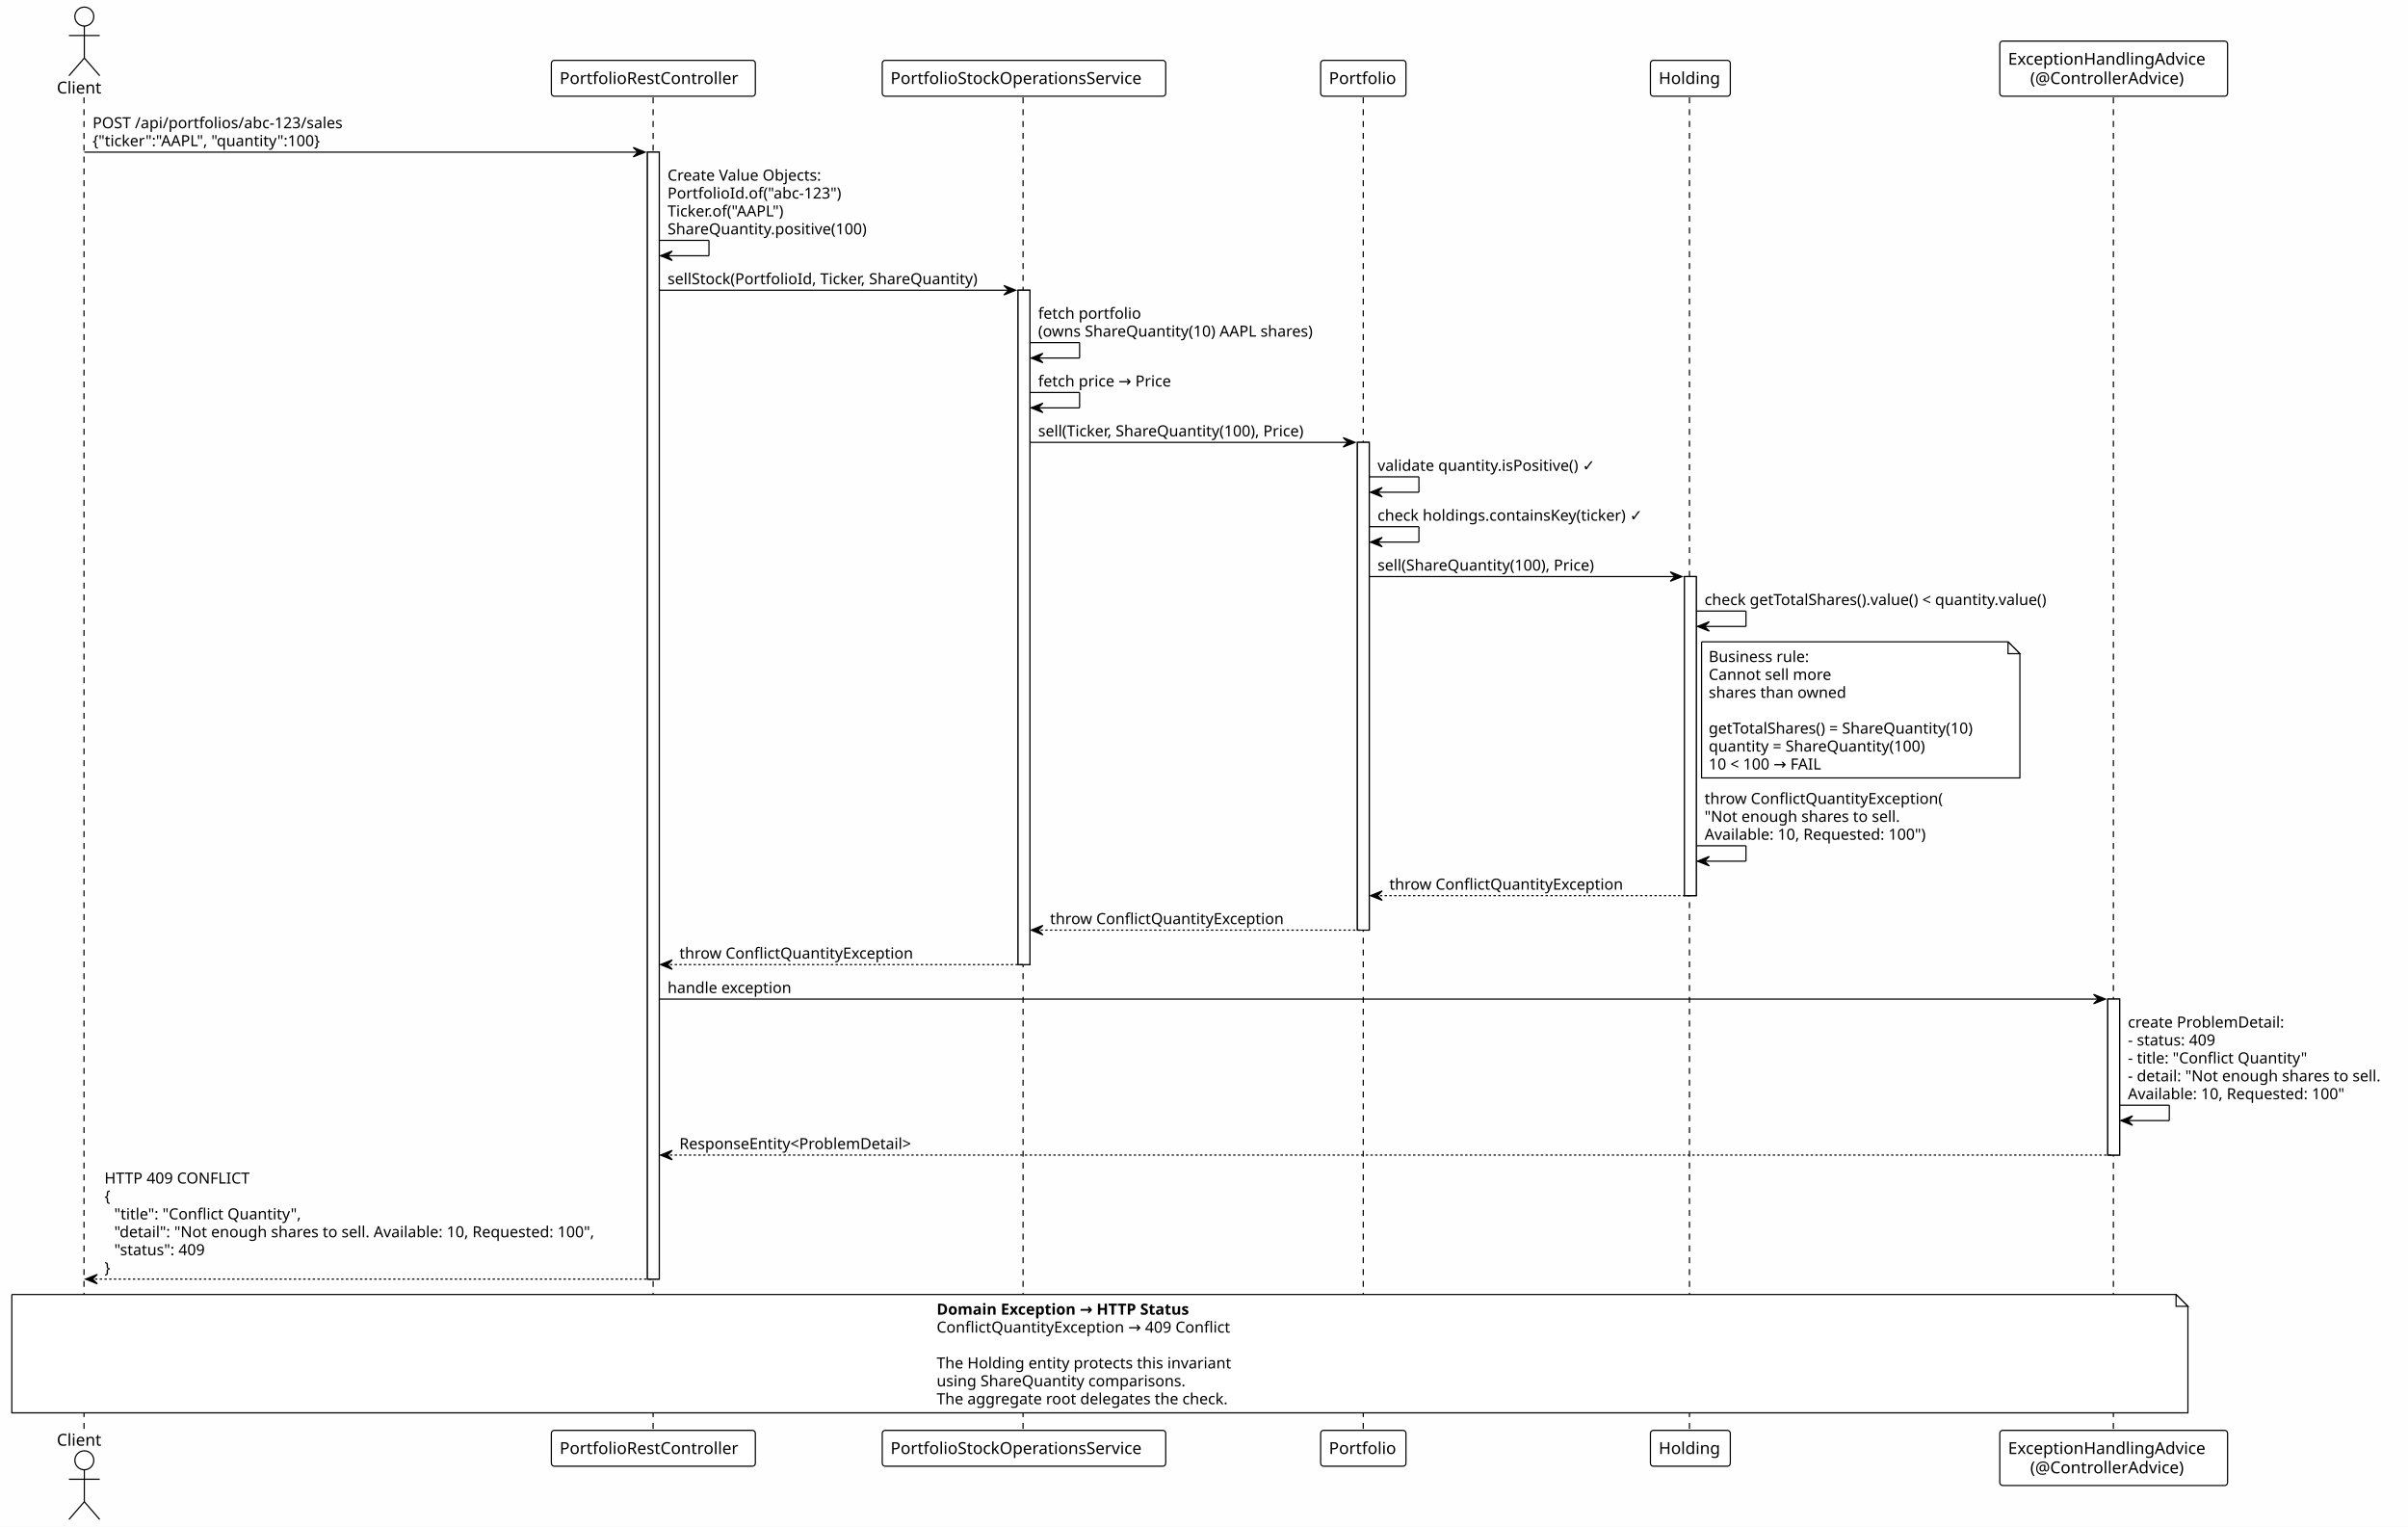
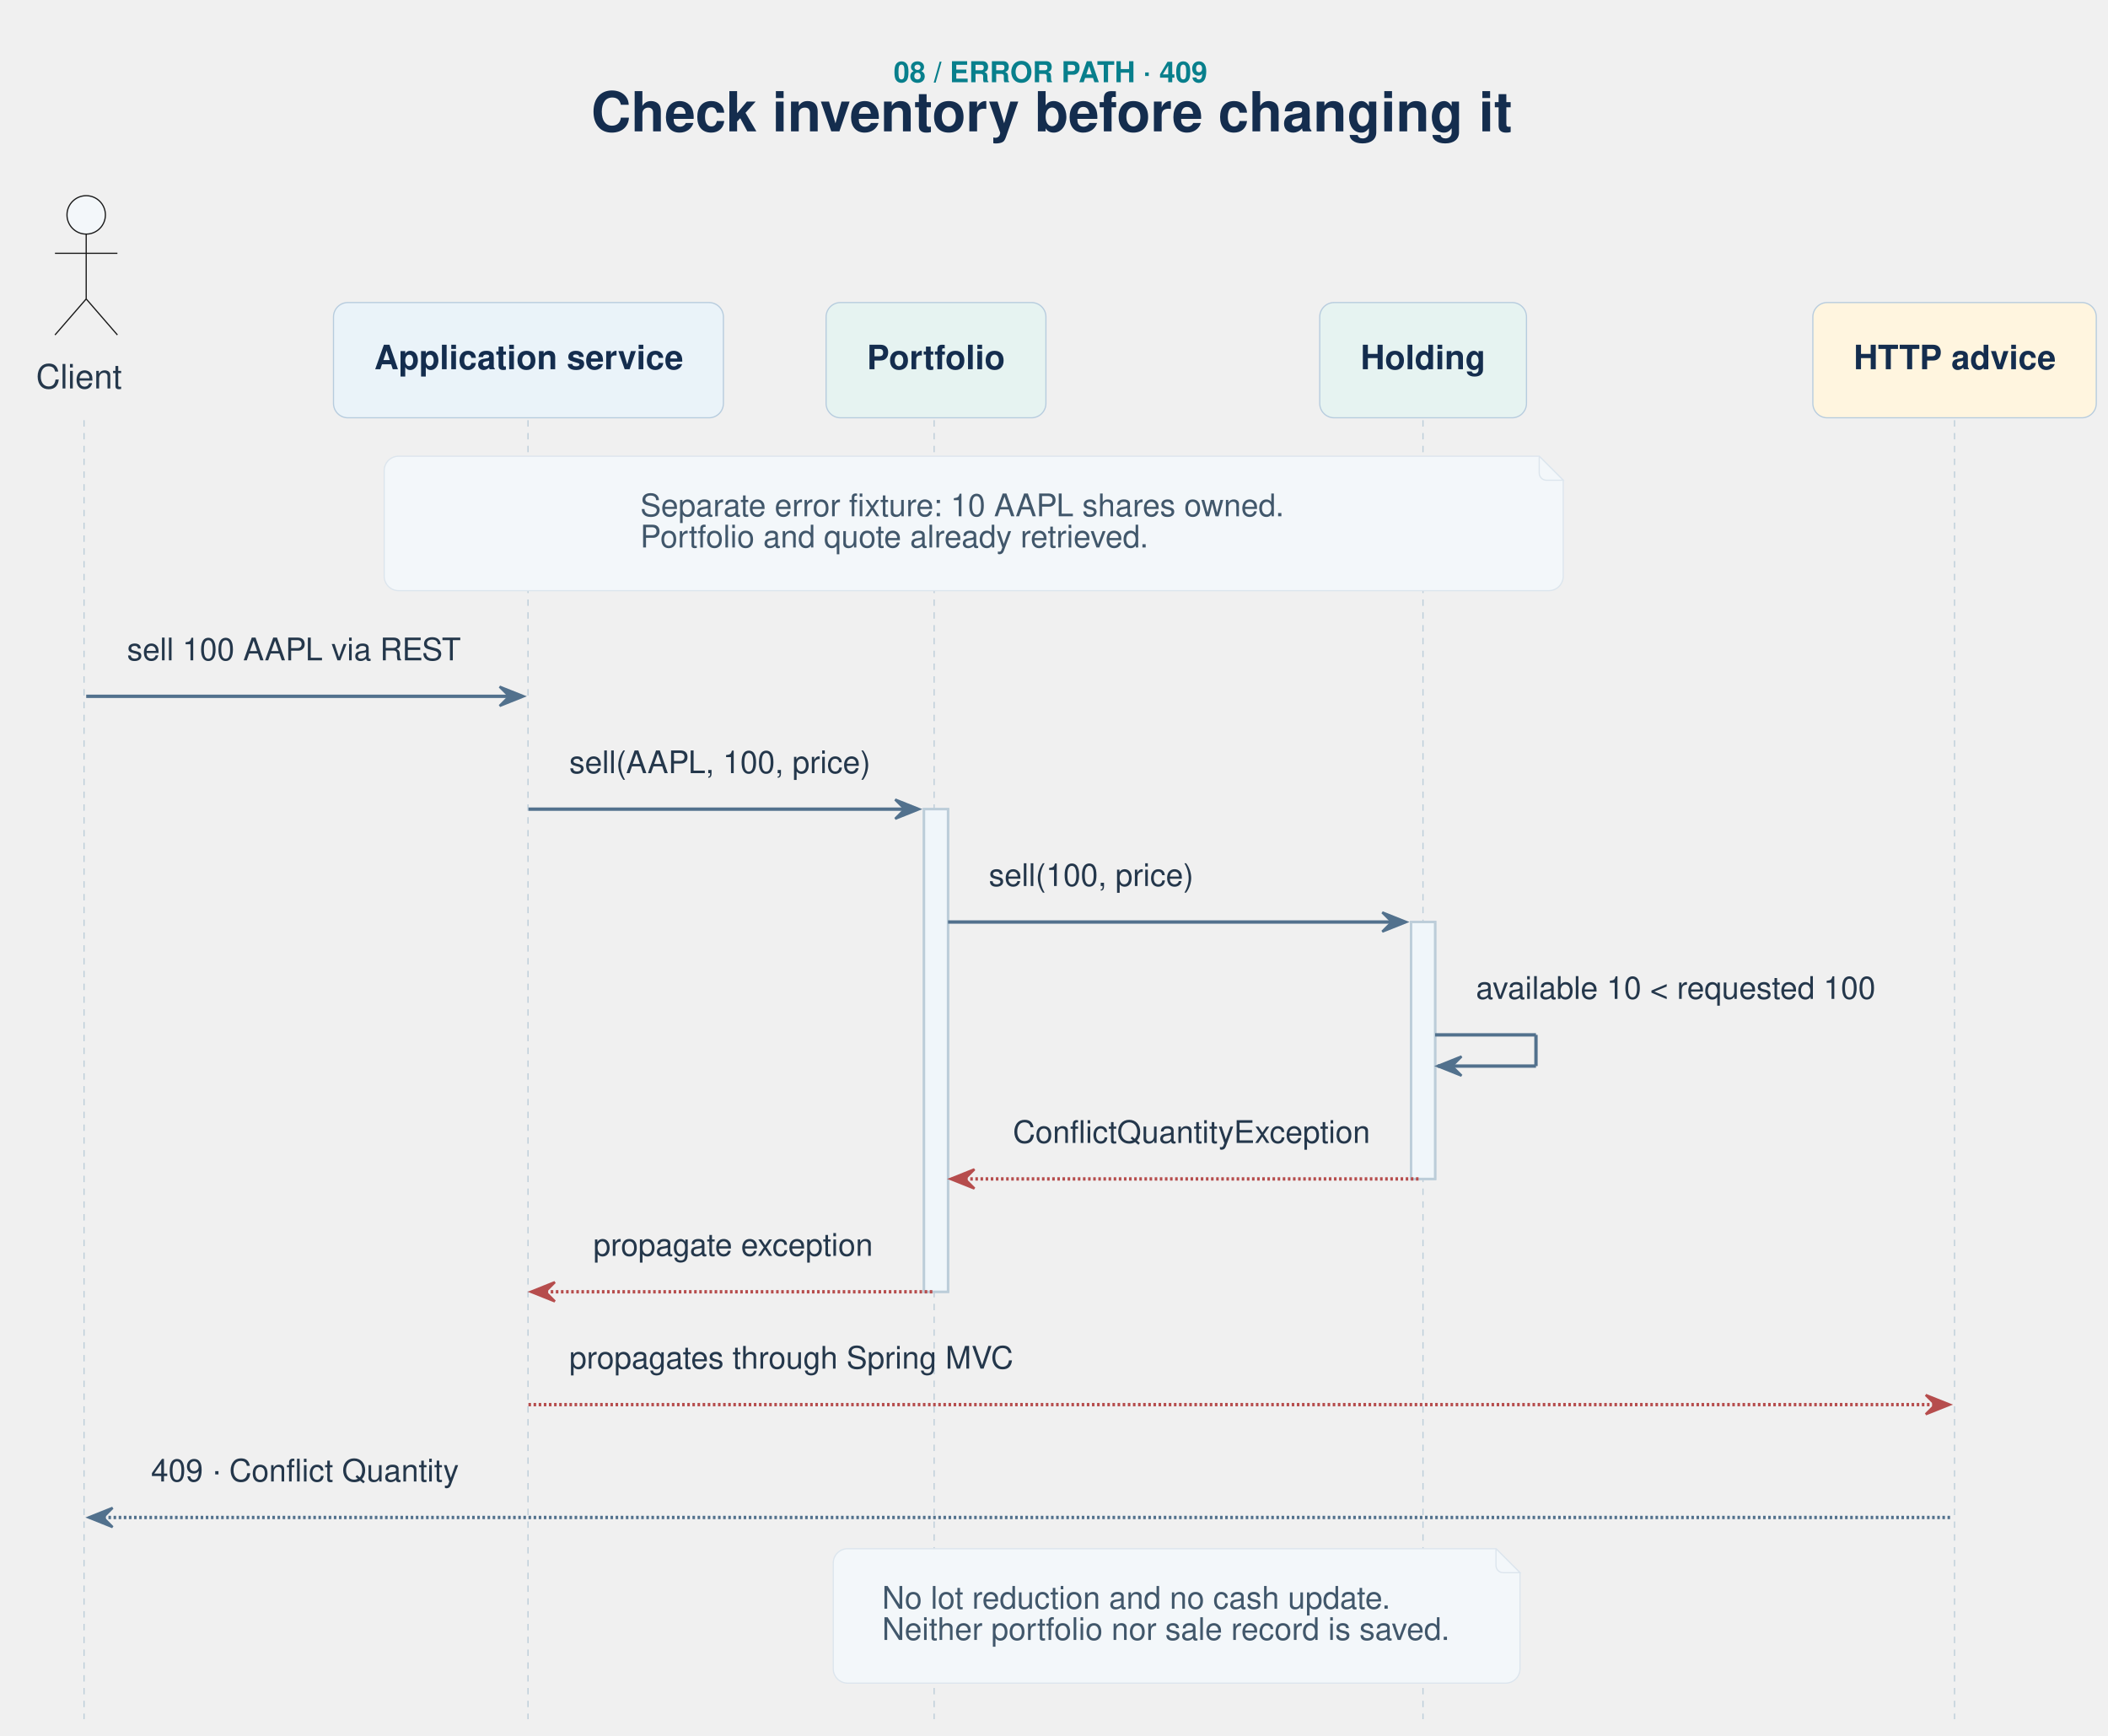
- <svg xmlns="http://www.w3.org/2000/svg" contentStyleType="text/css" data-diagram-type="SEQUENCE" height="1290px" preserveAspectRatio="none" style="width:2035px;height:1290px;background:#FEFEFE;" version="1.1" viewBox="0 0 2035 1290" width="2035px" zoomAndPan="magnify">
+ <svg xmlns="http://www.w3.org/2000/svg" contentStyleType="text/css" data-diagram-type="SEQUENCE" height="1355.625px" preserveAspectRatio="none" style="width:1646px;height:1355px;background:#FFFFFF;" version="1.1" viewBox="0 0 1646 1355" width="1646.25px" zoomAndPan="magnify">
  <defs />
  <g>
-     <rect fill="#FEFEFE" height="1290" style="stroke:none;stroke-width:1;" width="2035" x="0" y="0" />
+     <text fill="#087F8C" font-family="Helvetica" font-size="22.5" font-weight="bold" lengthAdjust="spacing" textLength="248.829" x="697.758" y="64.2">08 / ERROR PATH · 409</text>
+     <text fill="#142D4E" font-family="Helvetica" font-size="43.125" font-weight="bold" lengthAdjust="spacing" textLength="721.27" x="461.538" y="102.582">Check inventory before changing it</text>
    <g>
-       <rect fill="#FFFFFF" height="952.18" style="stroke:#000000;stroke-width:1;" width="10" x="547.148" y="128.562" />
+       <rect fill="#F0F6FA" height="376.875" style="stroke:#BCCDD9;stroke-width:1.875;" width="18.75" x="721.488" y="631.875" />
    </g>
    <g>
-       <rect fill="#FFFFFF" height="569.789" style="stroke:#000000;stroke-width:1;" width="10" x="860.371" y="245.227" />
+       <rect fill="#F0F6FA" height="200.625" style="stroke:#BCCDD9;stroke-width:1.875;" width="18.75" x="1101.836" y="720" />
    </g>
    <g>
-       <rect fill="#FFFFFF" height="412.125" style="stroke:#000000;stroke-width:1;" width="10" x="1147.135" y="373.758" />
+       <rect fill="#000000" fill-opacity="0" height="1014.375" width="15" x="59.806" y="328.125" />
+       <line style="stroke:#BCCDD9;stroke-width:0.938;stroke-dasharray:5.0,5.0;" x1="65.625" x2="65.625" y1="328.125" y2="1342.5" />
    </g>
    <g>
-       <rect fill="#FFFFFF" height="269.594" style="stroke:#000000;stroke-width:1;" width="10" x="1423.533" y="487.156" />
+       <rect fill="#000000" fill-opacity="0" height="1014.375" width="15" x="405.135" y="328.125" />
+       <line style="stroke:#BCCDD9;stroke-width:0.938;stroke-dasharray:5.0,5.0;" x1="412.279" x2="412.279" y1="328.125" y2="1342.5" />
    </g>
    <g>
-       <rect fill="#FFFFFF" height="131.797" style="stroke:#000000;stroke-width:1;" width="10" x="1781.282" y="844.148" />
-     </g>
-     <g class="participant-lifeline" data-entity-uid="part1" data-qualified-name="Client" id="part1-lifeline">
-       <g>
-         <rect fill="#000000" fill-opacity="0" height="1127.242" width="8" x="67.265" y="82.297" />
-         <line style="stroke:#000000;stroke-width:1;stroke-dasharray:5,5;" x1="71" x2="71" y1="82.297" y2="1209.539" />
-       </g>
-     </g>
-     <g class="participant-lifeline" data-entity-uid="part2" data-qualified-name="Controller" id="part2-lifeline">
-       <g>
-         <rect fill="#000000" fill-opacity="0" height="1127.242" width="8" x="548.148" y="82.297" />
-         <line style="stroke:#000000;stroke-width:1;stroke-dasharray:5,5;" x1="551.954" x2="551.954" y1="82.297" y2="1209.539" />
-       </g>
-     </g>
-     <g class="participant-lifeline" data-entity-uid="part3" data-qualified-name="Service" id="part3-lifeline">
-       <g>
-         <rect fill="#000000" fill-opacity="0" height="1127.242" width="8" x="861.371" y="82.297" />
-         <line style="stroke:#000000;stroke-width:1;stroke-dasharray:5,5;" x1="864.599" x2="864.599" y1="82.297" y2="1209.539" />
-       </g>
-     </g>
-     <g class="participant-lifeline" data-entity-uid="part4" data-qualified-name="Portfolio" id="part4-lifeline">
-       <g>
-         <rect fill="#000000" fill-opacity="0" height="1127.242" width="8" x="1148.135" y="82.297" />
-         <line style="stroke:#000000;stroke-width:1;stroke-dasharray:5,5;" x1="1152.089" x2="1152.089" y1="82.297" y2="1209.539" />
-       </g>
-     </g>
-     <g class="participant-lifeline" data-entity-uid="part5" data-qualified-name="Holding" id="part5-lifeline">
-       <g>
-         <rect fill="#000000" fill-opacity="0" height="1127.242" width="8" x="1424.533" y="82.297" />
-         <line style="stroke:#000000;stroke-width:1;stroke-dasharray:5,5;" x1="1427.773" x2="1427.773" y1="82.297" y2="1209.539" />
-       </g>
-     </g>
-     <g class="participant-lifeline" data-entity-uid="part6" data-qualified-name="Handler" id="part6-lifeline">
-       <g>
-         <rect fill="#000000" fill-opacity="0" height="1127.242" width="8" x="1782.282" y="82.297" />
-         <line style="stroke:#000000;stroke-width:1;stroke-dasharray:5,5;" x1="1786.032" x2="1786.032" y1="82.297" y2="1209.539" />
-       </g>
-     </g>
-     <g class="participant participant-head" data-entity-uid="part1" data-qualified-name="Client" id="part1-head">
-       <text fill="#000000" font-family="Verdana" font-size="14" lengthAdjust="spacing" textLength="40.53" x="48" y="78.995">Client</text>
-       <ellipse cx="71.265" cy="14" fill="#FFFFFF" rx="8" ry="8" style="stroke:#000000;stroke-width:1;" />
-       <path d="M71.265,22 L71.265,49 M58.265,30 L84.265,30 M71.265,49 L58.265,64 M71.265,49 L84.265,64" fill="none" style="stroke:#000000;stroke-width:1;" />
-     </g>
-     <g class="participant participant-tail" data-entity-uid="part1" data-qualified-name="Client" id="part1-tail">
-       <text fill="#000000" font-family="Verdana" font-size="14" lengthAdjust="spacing" textLength="40.53" x="48" y="1221.534">Client</text>
-       <ellipse cx="71.265" cy="1233.836" fill="#FFFFFF" rx="8" ry="8" style="stroke:#000000;stroke-width:1;" />
-       <path d="M71.265,1241.836 L71.265,1268.836 M58.265,1249.836 L84.265,1249.836 M71.265,1268.836 L58.265,1283.836 M71.265,1268.836 L84.265,1283.836" fill="none" style="stroke:#000000;stroke-width:1;" />
-     </g>
-     <g class="participant participant-head" data-entity-uid="part2" data-qualified-name="Controller" id="part2-head">
-       <rect fill="#FFFFFF" height="30.297" rx="2.5" ry="2.5" style="stroke:#000000;stroke-width:1;" width="172.389" x="465.954" y="51" />
-       <text fill="#000000" font-family="Verdana" font-size="14" lengthAdjust="spacing" textLength="158.389" x="472.954" y="70.995">PortfolioRestController</text>
-     </g>
-     <g class="participant participant-tail" data-entity-uid="part2" data-qualified-name="Controller" id="part2-tail">
-       <rect fill="#FFFFFF" height="30.297" rx="2.5" ry="2.5" style="stroke:#000000;stroke-width:1;" width="172.389" x="465.954" y="1208.539" />
-       <text fill="#000000" font-family="Verdana" font-size="14" lengthAdjust="spacing" textLength="158.389" x="472.954" y="1228.534">PortfolioRestController</text>
-     </g>
-     <g class="participant participant-head" data-entity-uid="part3" data-qualified-name="Service" id="part3-head">
-       <rect fill="#FFFFFF" height="30.297" rx="2.5" ry="2.5" style="stroke:#000000;stroke-width:1;" width="239.545" x="745.599" y="51" />
-       <text fill="#000000" font-family="Verdana" font-size="14" lengthAdjust="spacing" textLength="225.545" x="752.599" y="70.995">PortfolioStockOperationsService</text>
-     </g>
-     <g class="participant participant-tail" data-entity-uid="part3" data-qualified-name="Service" id="part3-tail">
-       <rect fill="#FFFFFF" height="30.297" rx="2.5" ry="2.5" style="stroke:#000000;stroke-width:1;" width="239.545" x="745.599" y="1208.539" />
-       <text fill="#000000" font-family="Verdana" font-size="14" lengthAdjust="spacing" textLength="225.545" x="752.599" y="1228.534">PortfolioStockOperationsService</text>
-     </g>
-     <g class="participant participant-head" data-entity-uid="part4" data-qualified-name="Portfolio" id="part4-head">
-       <rect fill="#FFFFFF" height="30.297" rx="2.5" ry="2.5" style="stroke:#000000;stroke-width:1;" width="72.092" x="1116.089" y="51" />
-       <text fill="#000000" font-family="Verdana" font-size="14" lengthAdjust="spacing" textLength="58.092" x="1123.089" y="70.995">Portfolio</text>
-     </g>
-     <g class="participant participant-tail" data-entity-uid="part4" data-qualified-name="Portfolio" id="part4-tail">
-       <rect fill="#FFFFFF" height="30.297" rx="2.5" ry="2.5" style="stroke:#000000;stroke-width:1;" width="72.092" x="1116.089" y="1208.539" />
-       <text fill="#000000" font-family="Verdana" font-size="14" lengthAdjust="spacing" textLength="58.092" x="1123.089" y="1228.534">Portfolio</text>
-     </g>
-     <g class="participant participant-head" data-entity-uid="part5" data-qualified-name="Holding" id="part5-head">
-       <rect fill="#FFFFFF" height="30.297" rx="2.5" ry="2.5" style="stroke:#000000;stroke-width:1;" width="67.519" x="1394.773" y="51" />
-       <text fill="#000000" font-family="Verdana" font-size="14" lengthAdjust="spacing" textLength="53.519" x="1401.773" y="70.995">Holding</text>
-     </g>
-     <g class="participant participant-tail" data-entity-uid="part5" data-qualified-name="Holding" id="part5-tail">
-       <rect fill="#FFFFFF" height="30.297" rx="2.5" ry="2.5" style="stroke:#000000;stroke-width:1;" width="67.519" x="1394.773" y="1208.539" />
-       <text fill="#000000" font-family="Verdana" font-size="14" lengthAdjust="spacing" textLength="53.519" x="1401.773" y="1228.534">Holding</text>
-     </g>
-     <g class="participant participant-head" data-entity-uid="part6" data-qualified-name="Handler" id="part6-head">
-       <rect fill="#FFFFFF" height="46.594" rx="2.5" ry="2.5" style="stroke:#000000;stroke-width:1;" width="192.5" x="1690.032" y="34.703" />
-       <text fill="#000000" font-family="Verdana" font-size="14" lengthAdjust="spacing" textLength="178.5" x="1697.032" y="54.698">ExceptionHandlingAdvice</text>
-       <text fill="#000000" font-family="Verdana" font-size="14" lengthAdjust="spacing" textLength="141.046" x="1715.759" y="70.995">(@ControllerAdvice)</text>
-     </g>
-     <g class="participant participant-tail" data-entity-uid="part6" data-qualified-name="Handler" id="part6-tail">
-       <rect fill="#FFFFFF" height="46.594" rx="2.5" ry="2.5" style="stroke:#000000;stroke-width:1;" width="192.5" x="1690.032" y="1208.539" />
-       <text fill="#000000" font-family="Verdana" font-size="14" lengthAdjust="spacing" textLength="178.5" x="1697.032" y="1228.534">ExceptionHandlingAdvice</text>
-       <text fill="#000000" font-family="Verdana" font-size="14" lengthAdjust="spacing" textLength="141.046" x="1715.759" y="1244.831">(@ControllerAdvice)</text>
+       <rect fill="#000000" fill-opacity="0" height="1014.375" width="15" x="723.363" y="328.125" />
+       <line style="stroke:#BCCDD9;stroke-width:0.938;stroke-dasharray:5.0,5.0;" x1="729.414" x2="729.414" y1="328.125" y2="1342.5" />
    </g>
    <g>
-       <rect fill="#FFFFFF" height="952.18" style="stroke:#000000;stroke-width:1;" width="10" x="547.148" y="128.562" />
+       <rect fill="#000000" fill-opacity="0" height="1014.375" width="15" x="1103.711" y="328.125" />
+       <line style="stroke:#BCCDD9;stroke-width:0.938;stroke-dasharray:5.0,5.0;" x1="1111.121" x2="1111.121" y1="328.125" y2="1342.5" />
    </g>
    <g>
-       <rect fill="#FFFFFF" height="569.789" style="stroke:#000000;stroke-width:1;" width="10" x="860.371" y="245.227" />
+       <rect fill="#000000" fill-opacity="0" height="1014.375" width="15" x="1518.694" y="328.125" />
+       <line style="stroke:#BCCDD9;stroke-width:0.938;stroke-dasharray:5.0,5.0;" x1="1526.168" x2="1526.168" y1="328.125" y2="1342.5" />
+     </g>
+     <g class="participant participant-head" data-participant="Client">
+       <text fill="#24374B" font-family="Helvetica" font-size="26.25" lengthAdjust="spacing" textLength="67.112" x="28.125" y="303.338">Client</text>
+       <ellipse cx="67.306" cy="167.812" fill="#F3F7FA" rx="15" ry="15" style="stroke:#181818;stroke-width:0.938;" />
+       <path d="M67.306,182.812 L67.306,233.438 M42.931,197.812 L91.681,197.812 M67.306,233.438 L42.931,261.562 M67.306,233.438 L91.681,261.562" fill="none" style="stroke:#181818;stroke-width:0.938;" />
+     </g>
+     <g class="participant participant-head" data-participant="S">
+       <rect fill="#EAF3F9" height="90" rx="11.25" ry="11.25" style="stroke:#B7CCDE;stroke-width:0.938;" width="304.46" x="260.404" y="236.25" />
+       <text fill="#142D4E" font-family="Helvetica" font-size="26.25" font-weight="bold" lengthAdjust="spacing" textLength="240.71" x="292.279" y="288.338">Application service</text>
+     </g>
+     <g class="participant participant-head" data-participant="P">
+       <rect fill="#E6F3F1" height="90" rx="11.25" ry="11.25" style="stroke:#B7CCDE;stroke-width:0.938;" width="171.647" x="645.039" y="236.25" />
+       <text fill="#142D4E" font-family="Helvetica" font-size="26.25" font-weight="bold" lengthAdjust="spacing" textLength="107.897" x="676.914" y="288.338">Portfolio</text>
+     </g>
+     <g class="participant participant-head" data-participant="H">
+       <rect fill="#E6F3F1" height="90" rx="11.25" ry="11.25" style="stroke:#B7CCDE;stroke-width:0.938;" width="161.431" x="1030.496" y="236.25" />
+       <text fill="#142D4E" font-family="Helvetica" font-size="26.25" font-weight="bold" lengthAdjust="spacing" textLength="97.681" x="1062.371" y="288.338">Holding</text>
+     </g>
+     <g class="participant participant-head" data-participant="E">
+       <rect fill="#FFF5DF" height="90" rx="11.25" ry="11.25" style="stroke:#B7CCDE;stroke-width:0.938;" width="221.301" x="1415.543" y="236.25" />
+       <text fill="#142D4E" font-family="Helvetica" font-size="26.25" font-weight="bold" lengthAdjust="spacing" textLength="157.551" x="1447.418" y="288.338">HTTP advice</text>
    </g>
    <g>
-       <rect fill="#FFFFFF" height="412.125" style="stroke:#000000;stroke-width:1;" width="10" x="1147.135" y="373.758" />
+       <rect fill="#F0F6FA" height="376.875" style="stroke:#BCCDD9;stroke-width:1.875;" width="18.75" x="721.488" y="631.875" />
    </g>
    <g>
-       <rect fill="#FFFFFF" height="269.594" style="stroke:#000000;stroke-width:1;" width="10" x="1423.533" y="487.156" />
+       <rect fill="#F0F6FA" height="200.625" style="stroke:#BCCDD9;stroke-width:1.875;" width="18.75" x="1101.836" y="720" />
    </g>
-     <g>
-       <rect fill="#FFFFFF" height="131.797" style="stroke:#000000;stroke-width:1;" width="10" x="1781.282" y="844.148" />
+     <path d="M300,367.5 L300,450 A11.25,11.25 0 0 0 311.25,461.25 L1209.375,461.25 A11.25,11.25 0 0 0 1220.625,450 L1220.625,375 L1201.875,356.25 L311.25,356.25 A11.25,11.25 0 0 0 300,367.5" fill="#F3F7FA" style="stroke:#DCE5ED;stroke-width:0.938;" />
+     <path d="M1201.875,356.25 L1201.875,369.375 A5.625,5.625 0 0 0 1207.5,375 L1220.625,375 L1201.875,356.25" fill="#F3F7FA" style="stroke:#DCE5ED;stroke-width:0.938;" />
+     <text fill="#41576B" font-family="Helvetica" font-size="24.375" lengthAdjust="spacing" textLength="505.377" x="499.948" y="403.144">Separate error fixture: 10 AAPL shares owned.</text>
+     <text fill="#41576B" font-family="Helvetica" font-size="24.375" lengthAdjust="spacing" textLength="399.724" x="499.948" y="427.519">Portfolio and quote already retrieved.</text>
+     <g class="message" data-participant-1="Client" data-participant-2="S">
+       <polygon fill="#52718D" points="390.135,536.25,408.885,543.75,390.135,551.25,397.635,543.75" style="stroke:#52718D;stroke-width:1.875;" />
+       <line style="stroke:#52718D;stroke-width:2.625;" x1="67.306" x2="401.385" y1="543.75" y2="543.75" />
+       <text fill="#24374B" font-family="Helvetica" font-size="24.375" lengthAdjust="spacing" textLength="262.829" x="99.181" y="515.644">sell 100 AAPL via REST</text>
    </g>
-     <g class="message" data-entity-1="part1" data-entity-2="part2" id="msg1">
-       <polygon fill="#000000" points="535.148,124.562,545.148,128.562,535.148,132.562,539.148,128.562" style="stroke:#000000;stroke-width:1;" />
-       <line style="stroke:#000000;stroke-width:1;" x1="71.265" x2="541.148" y1="128.562" y2="128.562" />
-       <text fill="#000000" font-family="Verdana" font-size="13" lengthAdjust="spacing" textLength="222.866" x="78.265" y="108.364">POST /api/portfolios/abc-123/sales</text>
-       <text fill="#000000" font-family="Verdana" font-size="13" lengthAdjust="spacing" textLength="218.048" x="78.265" y="123.497">{"ticker":"AAPL", "quantity":100}</text>
+     <g class="message" data-participant-1="S" data-participant-2="P">
+       <polygon fill="#52718D" points="698.988,624.375,717.738,631.875,698.988,639.375,706.488,631.875" style="stroke:#52718D;stroke-width:1.875;" />
+       <line style="stroke:#52718D;stroke-width:2.625;" x1="412.635" x2="710.238" y1="631.875" y2="631.875" />
+       <text fill="#24374B" font-family="Helvetica" font-size="24.375" lengthAdjust="spacing" textLength="235.728" x="444.51" y="603.769">sell(AAPL, 100, price)</text>
    </g>
-     <g class="message" data-entity-1="part2" data-entity-2="part2" id="msg2">
-       <line style="stroke:#000000;stroke-width:1;" x1="557.148" x2="599.148" y1="203.094" y2="203.094" />
-       <line style="stroke:#000000;stroke-width:1;" x1="599.148" x2="599.148" y1="203.094" y2="216.094" />
-       <line style="stroke:#000000;stroke-width:1;" x1="558.148" x2="599.148" y1="216.094" y2="216.094" />
-       <polygon fill="#000000" points="568.148,212.094,558.148,216.094,568.148,220.094,564.148,216.094" style="stroke:#000000;stroke-width:1;" />
-       <text fill="#000000" font-family="Verdana" font-size="13" lengthAdjust="spacing" textLength="141.946" x="564.148" y="152.629">Create Value Objects:</text>
-       <text fill="#000000" font-family="Verdana" font-size="13" lengthAdjust="spacing" textLength="157.663" x="564.148" y="167.762">PortfolioId.of("abc-123")</text>
-       <text fill="#000000" font-family="Verdana" font-size="13" lengthAdjust="spacing" textLength="111.205" x="564.148" y="182.895">Ticker.of("AAPL")</text>
-       <text fill="#000000" font-family="Verdana" font-size="13" lengthAdjust="spacing" textLength="184.057" x="564.148" y="198.028">ShareQuantity.positive(100)</text>
+     <g class="message" data-participant-1="P" data-participant-2="H">
+       <polygon fill="#52718D" points="1079.336,712.5,1098.086,720,1079.336,727.5,1086.836,720" style="stroke:#52718D;stroke-width:1.875;" />
+       <line style="stroke:#52718D;stroke-width:2.625;" x1="740.238" x2="1090.586" y1="720" y2="720" />
+       <text fill="#24374B" font-family="Helvetica" font-size="24.375" lengthAdjust="spacing" textLength="159.854" x="772.113" y="691.894">sell(100, price)</text>
    </g>
-     <g class="message" data-entity-1="part2" data-entity-2="part3" id="msg3">
-       <polygon fill="#000000" points="848.371,241.227,858.371,245.227,848.371,249.227,852.371,245.227" style="stroke:#000000;stroke-width:1;" />
-       <line style="stroke:#000000;stroke-width:1;" x1="557.148" x2="854.371" y1="245.227" y2="245.227" />
-       <text fill="#000000" font-family="Verdana" font-size="13" lengthAdjust="spacing" textLength="284.223" x="564.148" y="240.161">sellStock(PortfolioId, Ticker, ShareQuantity)</text>
+     <g class="message" data-participant-1="H" data-participant-2="H">
+       <line style="stroke:#52718D;stroke-width:2.625;" x1="1120.586" x2="1199.336" y1="808.125" y2="808.125" />
+       <line style="stroke:#52718D;stroke-width:2.625;" x1="1199.336" x2="1199.336" y1="808.125" y2="832.5" />
+       <line style="stroke:#52718D;stroke-width:2.625;" x1="1122.461" x2="1199.336" y1="832.5" y2="832.5" />
+       <polygon fill="#52718D" points="1141.211,825,1122.461,832.5,1141.211,840,1133.711,832.5" style="stroke:#52718D;stroke-width:1.875;" />
+       <text fill="#24374B" font-family="Helvetica" font-size="24.375" lengthAdjust="spacing" textLength="313.733" x="1152.461" y="780.019">available 10 &lt; requested 100</text>
    </g>
-     <g class="message" data-entity-1="part3" data-entity-2="part3" id="msg4">
-       <line style="stroke:#000000;stroke-width:1;" x1="870.371" x2="912.371" y1="289.492" y2="289.492" />
-       <line style="stroke:#000000;stroke-width:1;" x1="912.371" x2="912.371" y1="289.492" y2="302.492" />
-       <line style="stroke:#000000;stroke-width:1;" x1="871.371" x2="912.371" y1="302.492" y2="302.492" />
-       <polygon fill="#000000" points="881.371,298.492,871.371,302.492,881.371,306.492,877.371,302.492" style="stroke:#000000;stroke-width:1;" />
-       <text fill="#000000" font-family="Verdana" font-size="13" lengthAdjust="spacing" textLength="91.546" x="877.371" y="269.293">fetch portfolio</text>
-       <text fill="#000000" font-family="Verdana" font-size="13" lengthAdjust="spacing" textLength="252.764" x="877.371" y="284.426">(owns ShareQuantity(10) AAPL shares)</text>
+     <g class="message" data-participant-1="H" data-participant-2="P">
+       <polygon fill="#B64D4D" points="760.863,913.125,742.113,920.625,760.863,928.125,753.363,920.625" style="stroke:#B64D4D;stroke-width:1.875;" />
+       <line style="stroke:#B64D4D;stroke-width:2.625;stroke-dasharray:2.0,2.0;" x1="749.613" x2="1109.336" y1="920.625" y2="920.625" />
+       <text fill="#24374B" font-family="Helvetica" font-size="24.375" lengthAdjust="spacing" textLength="279.099" x="790.863" y="892.519">ConflictQuantityException</text>
    </g>
-     <g class="message" data-entity-1="part3" data-entity-2="part3" id="msg5">
-       <line style="stroke:#000000;stroke-width:1;" x1="870.371" x2="912.371" y1="331.625" y2="331.625" />
-       <line style="stroke:#000000;stroke-width:1;" x1="912.371" x2="912.371" y1="331.625" y2="344.625" />
-       <line style="stroke:#000000;stroke-width:1;" x1="871.371" x2="912.371" y1="344.625" y2="344.625" />
-       <polygon fill="#000000" points="881.371,340.625,871.371,344.625,881.371,348.625,877.371,344.625" style="stroke:#000000;stroke-width:1;" />
-       <text fill="#000000" font-family="Verdana" font-size="13" lengthAdjust="spacing" textLength="120.644" x="877.371" y="326.559">fetch price → Price</text>
+     <g class="message" data-participant-1="P" data-participant-2="S">
+       <polygon fill="#B64D4D" points="433.26,1001.25,414.51,1008.75,433.26,1016.25,425.76,1008.75" style="stroke:#B64D4D;stroke-width:1.875;" />
+       <line style="stroke:#B64D4D;stroke-width:2.625;stroke-dasharray:2.0,2.0;" x1="422.01" x2="728.988" y1="1008.75" y2="1008.75" />
+       <text fill="#24374B" font-family="Helvetica" font-size="24.375" lengthAdjust="spacing" textLength="220.898" x="463.26" y="980.644">propagate exception</text>
    </g>
-     <g class="message" data-entity-1="part3" data-entity-2="part4" id="msg6">
-       <polygon fill="#000000" points="1135.135,369.758,1145.135,373.758,1135.135,377.758,1139.135,373.758" style="stroke:#000000;stroke-width:1;" />
-       <line style="stroke:#000000;stroke-width:1;" x1="870.371" x2="1141.135" y1="373.758" y2="373.758" />
-       <text fill="#000000" font-family="Verdana" font-size="13" lengthAdjust="spacing" textLength="249.114" x="877.371" y="368.692">sell(Ticker, ShareQuantity(100), Price)</text>
+     <g class="message" data-participant-1="S" data-participant-2="E">
+       <polygon fill="#B64D4D" points="1503.694,1089.375,1522.444,1096.875,1503.694,1104.375,1511.194,1096.875" style="stroke:#B64D4D;stroke-width:1.875;" />
+       <line style="stroke:#B64D4D;stroke-width:2.625;stroke-dasharray:2.0,2.0;" x1="412.635" x2="1514.944" y1="1096.875" y2="1096.875" />
+       <text fill="#24374B" font-family="Helvetica" font-size="24.375" lengthAdjust="spacing" textLength="349.581" x="444.51" y="1068.769">propagates through Spring MVC</text>
    </g>
-     <g class="message" data-entity-1="part4" data-entity-2="part4" id="msg7">
-       <line style="stroke:#000000;stroke-width:1;" x1="1157.135" x2="1199.135" y1="402.891" y2="402.891" />
-       <line style="stroke:#000000;stroke-width:1;" x1="1199.135" x2="1199.135" y1="402.891" y2="415.891" />
-       <line style="stroke:#000000;stroke-width:1;" x1="1158.135" x2="1199.135" y1="415.891" y2="415.891" />
-       <polygon fill="#000000" points="1168.135,411.891,1158.135,415.891,1168.135,419.891,1164.135,415.891" style="stroke:#000000;stroke-width:1;" />
-       <text fill="#000000" font-family="Verdana" font-size="13" lengthAdjust="spacing" textLength="200.789" x="1164.135" y="397.825">validate quantity.isPositive() ✓</text>
+     <g class="message" data-participant-1="E" data-participant-2="Client">
+       <polygon fill="#52718D" points="87.931,1177.5,69.181,1185,87.931,1192.5,80.431,1185" style="stroke:#52718D;stroke-width:1.875;" />
+       <line style="stroke:#52718D;stroke-width:2.625;stroke-dasharray:2.0,2.0;" x1="76.681" x2="1524.319" y1="1185" y2="1185" />
+       <text fill="#24374B" font-family="Helvetica" font-size="24.375" lengthAdjust="spacing" textLength="239.81" x="117.931" y="1156.894">409 · Conflict Quantity</text>
    </g>
-     <g class="message" data-entity-1="part4" data-entity-2="part4" id="msg8">
-       <line style="stroke:#000000;stroke-width:1;" x1="1157.135" x2="1199.135" y1="445.023" y2="445.023" />
-       <line style="stroke:#000000;stroke-width:1;" x1="1199.135" x2="1199.135" y1="445.023" y2="458.023" />
-       <line style="stroke:#000000;stroke-width:1;" x1="1158.135" x2="1199.135" y1="458.023" y2="458.023" />
-       <polygon fill="#000000" points="1168.135,454.023,1158.135,458.023,1168.135,462.023,1164.135,458.023" style="stroke:#000000;stroke-width:1;" />
-       <text fill="#000000" font-family="Verdana" font-size="13" lengthAdjust="spacing" textLength="242.398" x="1164.135" y="439.957">check holdings.containsKey(ticker) ✓</text>
-     </g>
-     <g class="message" data-entity-1="part4" data-entity-2="part5" id="msg9">
-       <polygon fill="#000000" points="1411.533,483.156,1421.533,487.156,1411.533,491.156,1415.533,487.156" style="stroke:#000000;stroke-width:1;" />
-       <line style="stroke:#000000;stroke-width:1;" x1="1157.135" x2="1417.533" y1="487.156" y2="487.156" />
-       <text fill="#000000" font-family="Verdana" font-size="13" lengthAdjust="spacing" textLength="201.278" x="1164.135" y="482.09">sell(ShareQuantity(100), Price)</text>
-     </g>
-     <g class="message" data-entity-1="part5" data-entity-2="part5" id="msg10">
-       <line style="stroke:#000000;stroke-width:1;" x1="1433.533" x2="1475.533" y1="516.289" y2="516.289" />
-       <line style="stroke:#000000;stroke-width:1;" x1="1475.533" x2="1475.533" y1="516.289" y2="529.289" />
-       <line style="stroke:#000000;stroke-width:1;" x1="1434.533" x2="1475.533" y1="529.289" y2="529.289" />
-       <polygon fill="#000000" points="1444.533,525.289,1434.533,529.289,1444.533,533.289,1440.533,529.289" style="stroke:#000000;stroke-width:1;" />
-       <text fill="#000000" font-family="Verdana" font-size="13" lengthAdjust="spacing" textLength="323.75" x="1440.533" y="511.223">check getTotalShares().value() &lt; quantity.value()</text>
-     </g>
-     <path d="M1438,542.289 L1438,657.289 L1707,657.289 L1707,552.289 L1697,542.289 L1438,542.289" fill="#FFFFFF" style="stroke:#000000;stroke-width:1;" />
-     <path d="M1697,542.289 L1697,552.289 L1707,552.289 L1697,542.289" fill="#FFFFFF" style="stroke:#000000;stroke-width:1;" />
-     <text fill="#000000" font-family="Verdana" font-size="13" lengthAdjust="spacing" textLength="91.032" x="1444" y="559.356">Business rule:</text>
-     <text fill="#000000" font-family="Verdana" font-size="13" lengthAdjust="spacing" textLength="110.792" x="1444" y="574.489">Cannot sell more</text>
-     <text fill="#000000" font-family="Verdana" font-size="13" lengthAdjust="spacing" textLength="123.976" x="1444" y="589.622">shares than owned</text>
-     <text fill="#000000" font-family="Verdana" font-size="13" lengthAdjust="spacing" textLength="4.132" x="1444" y="604.754"> </text>
-     <text fill="#000000" font-family="Verdana" font-size="13" lengthAdjust="spacing" textLength="248.454" x="1444" y="619.887">getTotalShares() = ShareQuantity(10)</text>
-     <text fill="#000000" font-family="Verdana" font-size="13" lengthAdjust="spacing" textLength="202.287" x="1444" y="635.02">quantity = ShareQuantity(100)</text>
-     <text fill="#000000" font-family="Verdana" font-size="13" lengthAdjust="spacing" textLength="107.117" x="1444" y="650.153">10 &lt; 100 → FAIL</text>
-     <g class="message" data-entity-1="part5" data-entity-2="part5" id="msg11">
-       <line style="stroke:#000000;stroke-width:1;" x1="1433.533" x2="1475.533" y1="714.617" y2="714.617" />
-       <line style="stroke:#000000;stroke-width:1;" x1="1475.533" x2="1475.533" y1="714.617" y2="727.617" />
-       <line style="stroke:#000000;stroke-width:1;" x1="1434.533" x2="1475.533" y1="727.617" y2="727.617" />
-       <polygon fill="#000000" points="1444.533,723.617,1434.533,727.617,1444.533,731.617,1440.533,727.617" style="stroke:#000000;stroke-width:1;" />
-       <text fill="#000000" font-family="Verdana" font-size="13" lengthAdjust="spacing" textLength="216.169" x="1440.533" y="679.286">throw ConflictQuantityException(</text>
-       <text fill="#000000" font-family="Verdana" font-size="13" lengthAdjust="spacing" textLength="176.477" x="1440.533" y="694.418">"Not enough shares to sell.</text>
-       <text fill="#000000" font-family="Verdana" font-size="13" lengthAdjust="spacing" textLength="206.94" x="1440.533" y="709.551">Available: 10, Requested: 100")</text>
-     </g>
-     <g class="message" data-entity-1="part5" data-entity-2="part4" id="msg12">
-       <polygon fill="#000000" points="1168.135,752.75,1158.135,756.75,1168.135,760.75,1164.135,756.75" style="stroke:#000000;stroke-width:1;" />
-       <line style="stroke:#000000;stroke-width:1;stroke-dasharray:2,2;" x1="1162.135" x2="1427.533" y1="756.75" y2="756.75" />
-       <text fill="#000000" font-family="Verdana" font-size="13" lengthAdjust="spacing" textLength="211.098" x="1174.135" y="751.684">throw ConflictQuantityException</text>
-     </g>
-     <g class="message" data-entity-1="part4" data-entity-2="part3" id="msg13">
-       <polygon fill="#000000" points="881.371,781.883,871.371,785.883,881.371,789.883,877.371,785.883" style="stroke:#000000;stroke-width:1;" />
-       <line style="stroke:#000000;stroke-width:1;stroke-dasharray:2,2;" x1="875.371" x2="1151.135" y1="785.883" y2="785.883" />
-       <text fill="#000000" font-family="Verdana" font-size="13" lengthAdjust="spacing" textLength="211.098" x="887.371" y="780.817">throw ConflictQuantityException</text>
-     </g>
-     <g class="message" data-entity-1="part3" data-entity-2="part2" id="msg14">
-       <polygon fill="#000000" points="568.148,811.016,558.148,815.016,568.148,819.016,564.148,815.016" style="stroke:#000000;stroke-width:1;" />
-       <line style="stroke:#000000;stroke-width:1;stroke-dasharray:2,2;" x1="562.148" x2="864.371" y1="815.016" y2="815.016" />
-       <text fill="#000000" font-family="Verdana" font-size="13" lengthAdjust="spacing" textLength="211.098" x="574.148" y="809.95">throw ConflictQuantityException</text>
-     </g>
-     <g class="message" data-entity-1="part2" data-entity-2="part6" id="msg15">
-       <polygon fill="#000000" points="1769.282,840.148,1779.282,844.148,1769.282,848.148,1773.282,844.148" style="stroke:#000000;stroke-width:1;" />
-       <line style="stroke:#000000;stroke-width:1;" x1="557.148" x2="1775.282" y1="844.148" y2="844.148" />
-       <text fill="#000000" font-family="Verdana" font-size="13" lengthAdjust="spacing" textLength="112.43" x="564.148" y="839.082">handle exception</text>
-     </g>
-     <g class="message" data-entity-1="part6" data-entity-2="part6" id="msg16">
-       <line style="stroke:#000000;stroke-width:1;" x1="1791.282" x2="1833.282" y1="933.812" y2="933.812" />
-       <line style="stroke:#000000;stroke-width:1;" x1="1833.282" x2="1833.282" y1="933.812" y2="946.812" />
-       <line style="stroke:#000000;stroke-width:1;" x1="1792.282" x2="1833.282" y1="946.812" y2="946.812" />
-       <polygon fill="#000000" points="1802.282,942.812,1792.282,946.812,1802.282,950.812,1798.282,946.812" style="stroke:#000000;stroke-width:1;" />
-       <text fill="#000000" font-family="Verdana" font-size="13" lengthAdjust="spacing" textLength="142.023" x="1798.282" y="868.215">create ProblemDetail:</text>
-       <text fill="#000000" font-family="Verdana" font-size="13" lengthAdjust="spacing" textLength="82.094" x="1798.282" y="883.348">- status: 409</text>
-       <text fill="#000000" font-family="Verdana" font-size="13" lengthAdjust="spacing" textLength="164.334" x="1798.282" y="898.481">- title: "Conflict Quantity"</text>
-       <text fill="#000000" font-family="Verdana" font-size="13" lengthAdjust="spacing" textLength="230.35" x="1798.282" y="913.614">- detail: "Not enough shares to sell.</text>
-       <text fill="#000000" font-family="Verdana" font-size="13" lengthAdjust="spacing" textLength="201.868" x="1798.282" y="928.747">Available: 10, Requested: 100"</text>
-     </g>
-     <g class="message" data-entity-1="part6" data-entity-2="part2" id="msg17">
-       <polygon fill="#000000" points="568.148,971.945,558.148,975.945,568.148,979.945,564.148,975.945" style="stroke:#000000;stroke-width:1;" />
-       <line style="stroke:#000000;stroke-width:1;stroke-dasharray:2,2;" x1="562.148" x2="1785.282" y1="975.945" y2="975.945" />
-       <text fill="#000000" font-family="Verdana" font-size="13" lengthAdjust="spacing" textLength="214.716" x="574.148" y="970.879">ResponseEntity&lt;ProblemDetail&gt;</text>
-     </g>
-     <g class="message" data-entity-1="part2" data-entity-2="part1" id="msg18">
-       <polygon fill="#000000" points="82.265,1076.742,72.265,1080.742,82.265,1084.742,78.265,1080.742" style="stroke:#000000;stroke-width:1;" />
-       <line style="stroke:#000000;stroke-width:1;stroke-dasharray:2,2;" x1="76.265" x2="551.148" y1="1080.742" y2="1080.742" />
-       <text fill="#000000" font-family="Verdana" font-size="13" lengthAdjust="spacing" textLength="131.181" x="88.265" y="1000.012">HTTP 409 CONFLICT</text>
-       <text fill="#000000" font-family="Verdana" font-size="13" lengthAdjust="spacing" textLength="8.271" x="88.265" y="1015.145">{</text>
-       <text fill="#000000" font-family="Verdana" font-size="13" lengthAdjust="spacing" textLength="171.602" x="96.53" y="1030.278">"title": "Conflict Quantity",</text>
-       <text fill="#000000" font-family="Verdana" font-size="13" lengthAdjust="spacing" textLength="443.619" x="96.53" y="1045.411">"detail": "Not enough shares to sell. Available: 10, Requested: 100",</text>
-       <text fill="#000000" font-family="Verdana" font-size="13" lengthAdjust="spacing" textLength="85.23" x="96.53" y="1060.543">"status": 409</text>
-       <text fill="#000000" font-family="Verdana" font-size="13" lengthAdjust="spacing" textLength="8.271" x="88.265" y="1075.676">}</text>
-     </g>
-     <path d="M10,1093.742 L10,1193.742 L1849,1193.742 L1849,1103.742 L1839,1093.742 L10,1093.742" fill="#FFFFFF" style="stroke:#000000;stroke-width:1;" />
-     <path d="M1839,1093.742 L1839,1103.742 L1849,1103.742 L1839,1093.742" fill="#FFFFFF" style="stroke:#000000;stroke-width:1;" />
-     <text fill="#000000" font-family="Verdana" font-size="13" font-weight="bold" lengthAdjust="spacing" textLength="242.398" x="791.553" y="1110.809">Domain Exception → HTTP Status</text>
-     <text fill="#000000" font-family="Verdana" font-size="13" lengthAdjust="spacing" textLength="267.116" x="791.553" y="1125.942">ConflictQuantityException → 409 Conflict</text>
-     <text fill="#000000" font-family="Verdana" font-size="13" lengthAdjust="spacing" textLength="4.132" x="791.553" y="1141.075"> </text>
-     <text fill="#000000" font-family="Verdana" font-size="13" lengthAdjust="spacing" textLength="267.427" x="791.553" y="1156.207">The Holding entity protects this invariant</text>
-     <text fill="#000000" font-family="Verdana" font-size="13" lengthAdjust="spacing" textLength="224.167" x="791.553" y="1171.34">using ShareQuantity comparisons.</text>
-     <text fill="#000000" font-family="Verdana" font-size="13" lengthAdjust="spacing" textLength="265.789" x="791.553" y="1186.473">The aggregate root delegates the check.</text>
+     <path d="M650.625,1220.625 L650.625,1303.125 A11.25,11.25 0 0 0 661.875,1314.375 L1175.625,1314.375 A11.25,11.25 0 0 0 1186.875,1303.125 L1186.875,1228.125 L1168.125,1209.375 L661.875,1209.375 A11.25,11.25 0 0 0 650.625,1220.625" fill="#F3F7FA" style="stroke:#DCE5ED;stroke-width:0.938;" />
+     <path d="M1168.125,1209.375 L1168.125,1222.5 A5.625,5.625 0 0 0 1173.75,1228.125 L1186.875,1228.125 L1168.125,1209.375" fill="#F3F7FA" style="stroke:#DCE5ED;stroke-width:0.938;" />
+     <text fill="#41576B" font-family="Helvetica" font-size="24.375" lengthAdjust="spacing" textLength="398.403" x="688.754" y="1256.269">No lot reduction and no cash update.</text>
+     <text fill="#41576B" font-family="Helvetica" font-size="24.375" lengthAdjust="spacing" textLength="444.38" x="688.754" y="1280.644">Neither portfolio nor sale record is saved.</text>
  </g>
</svg>
